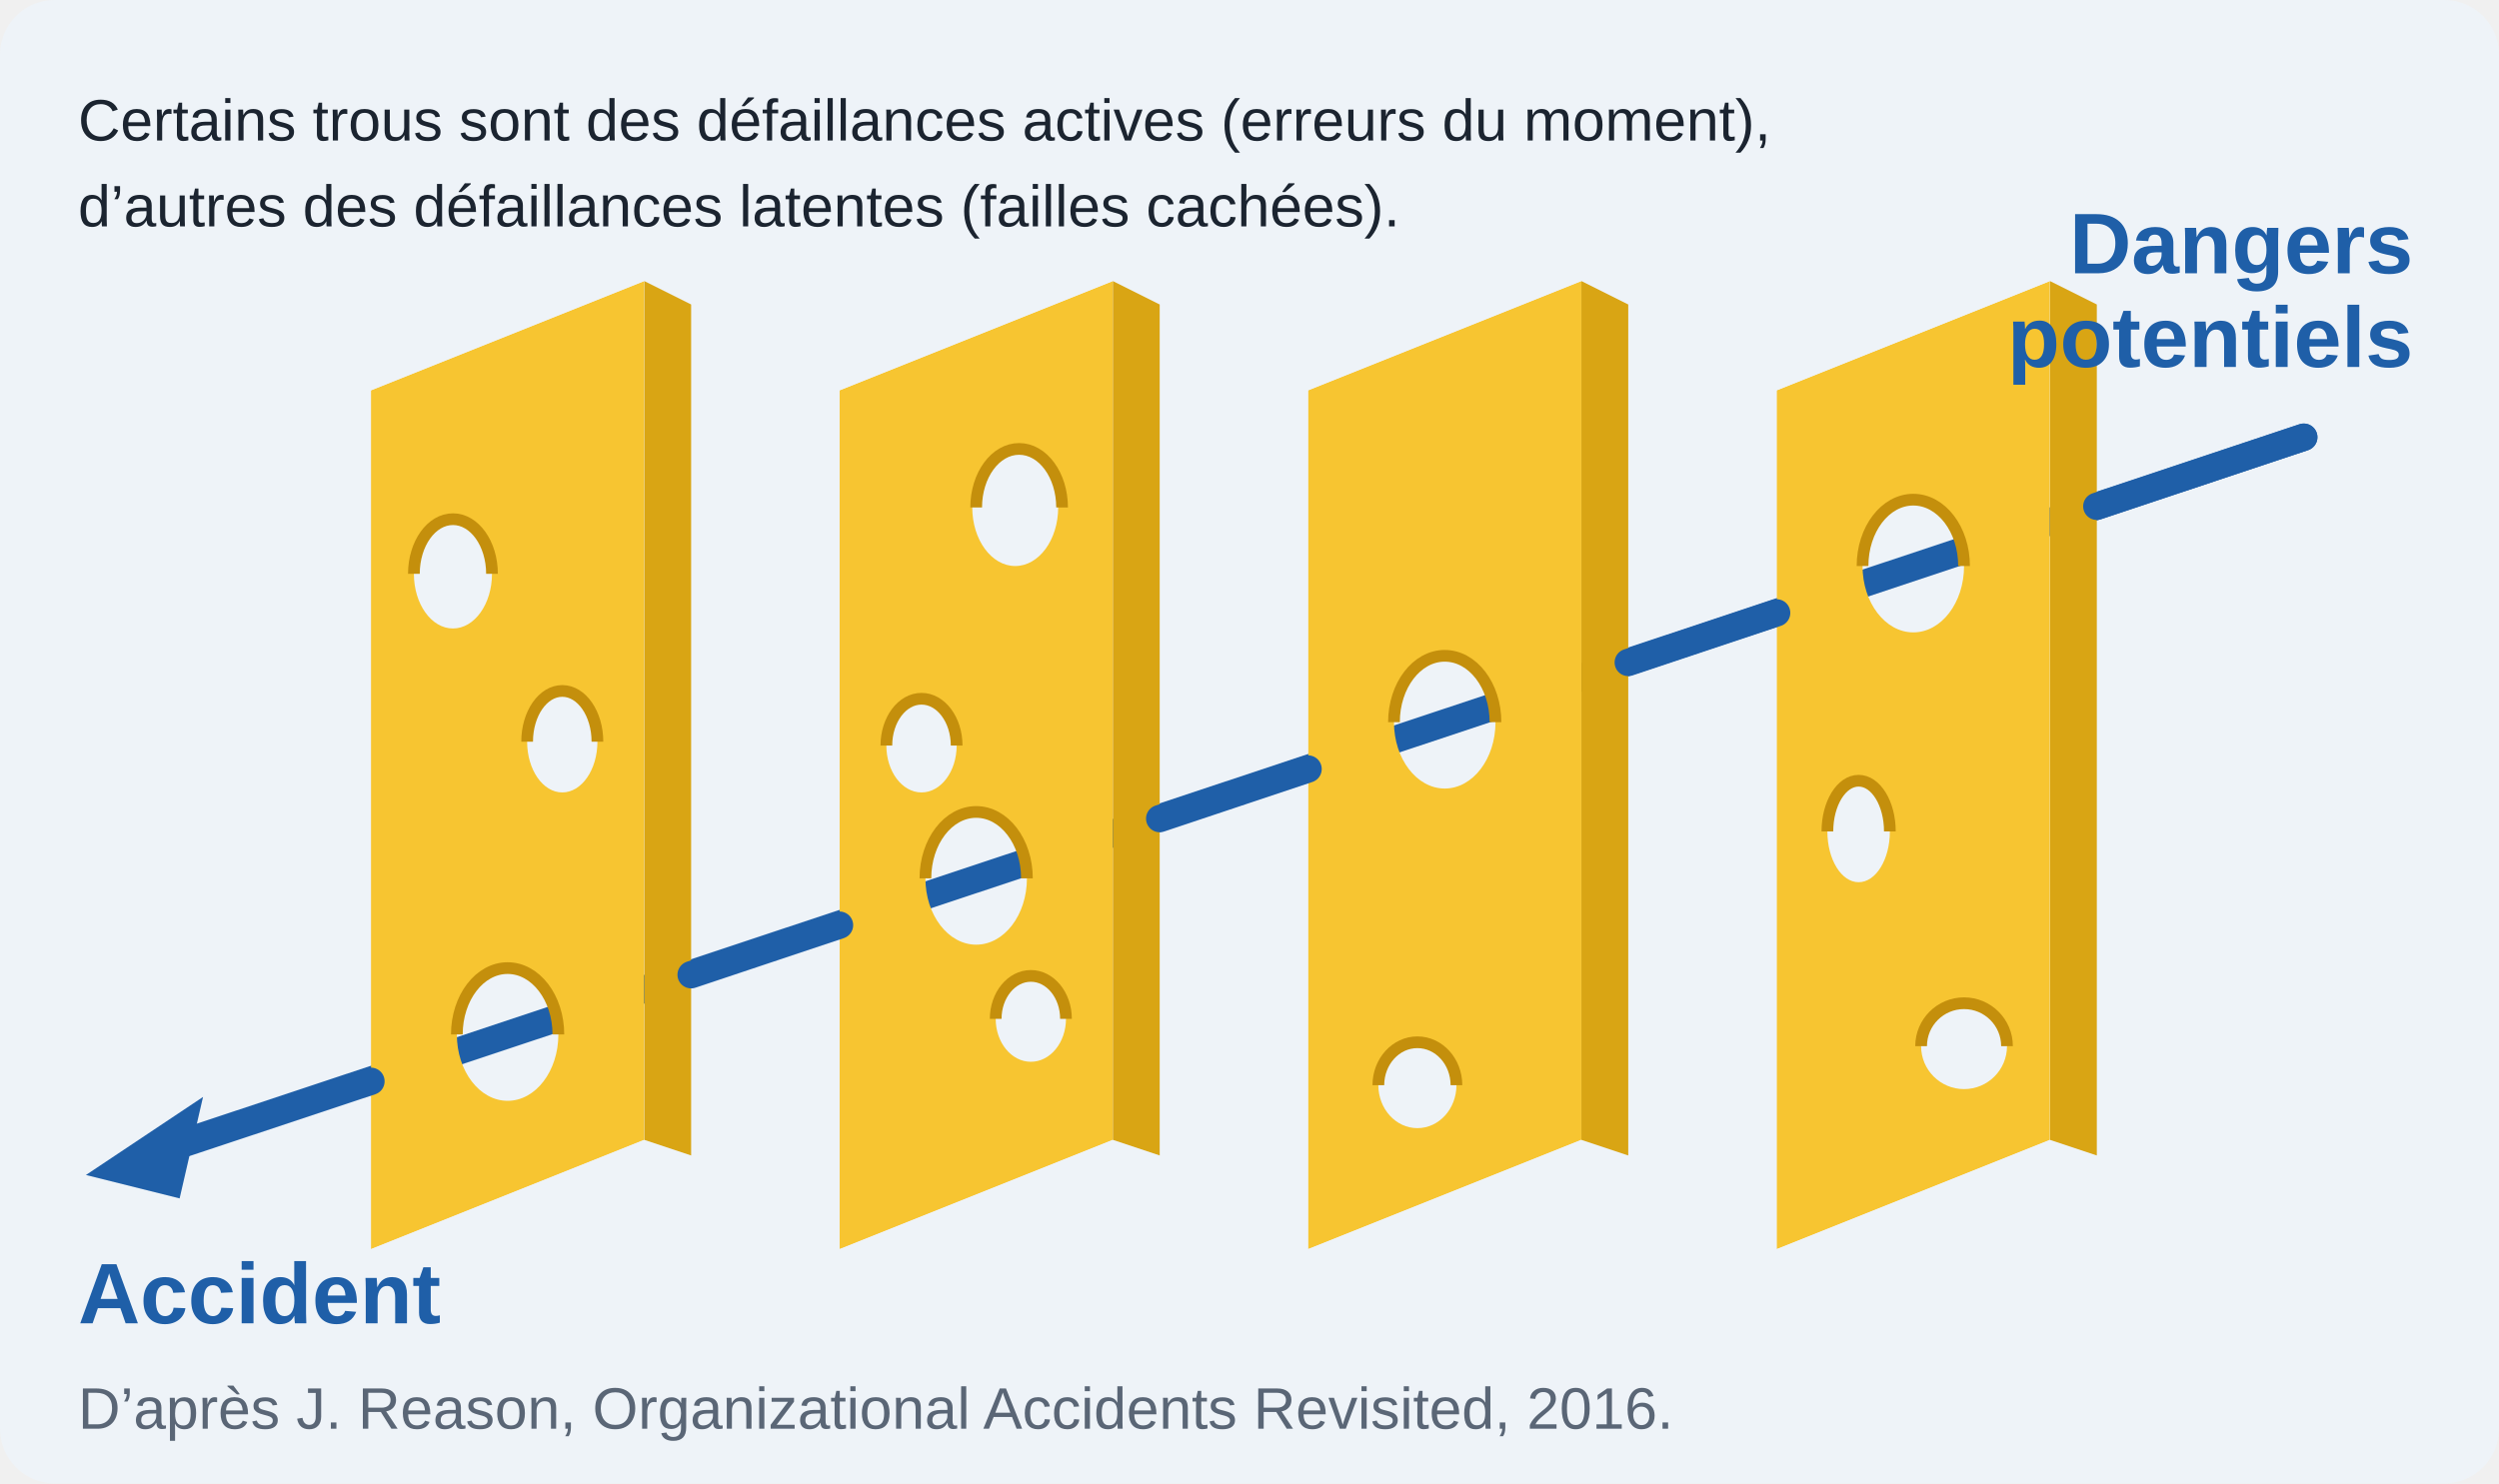
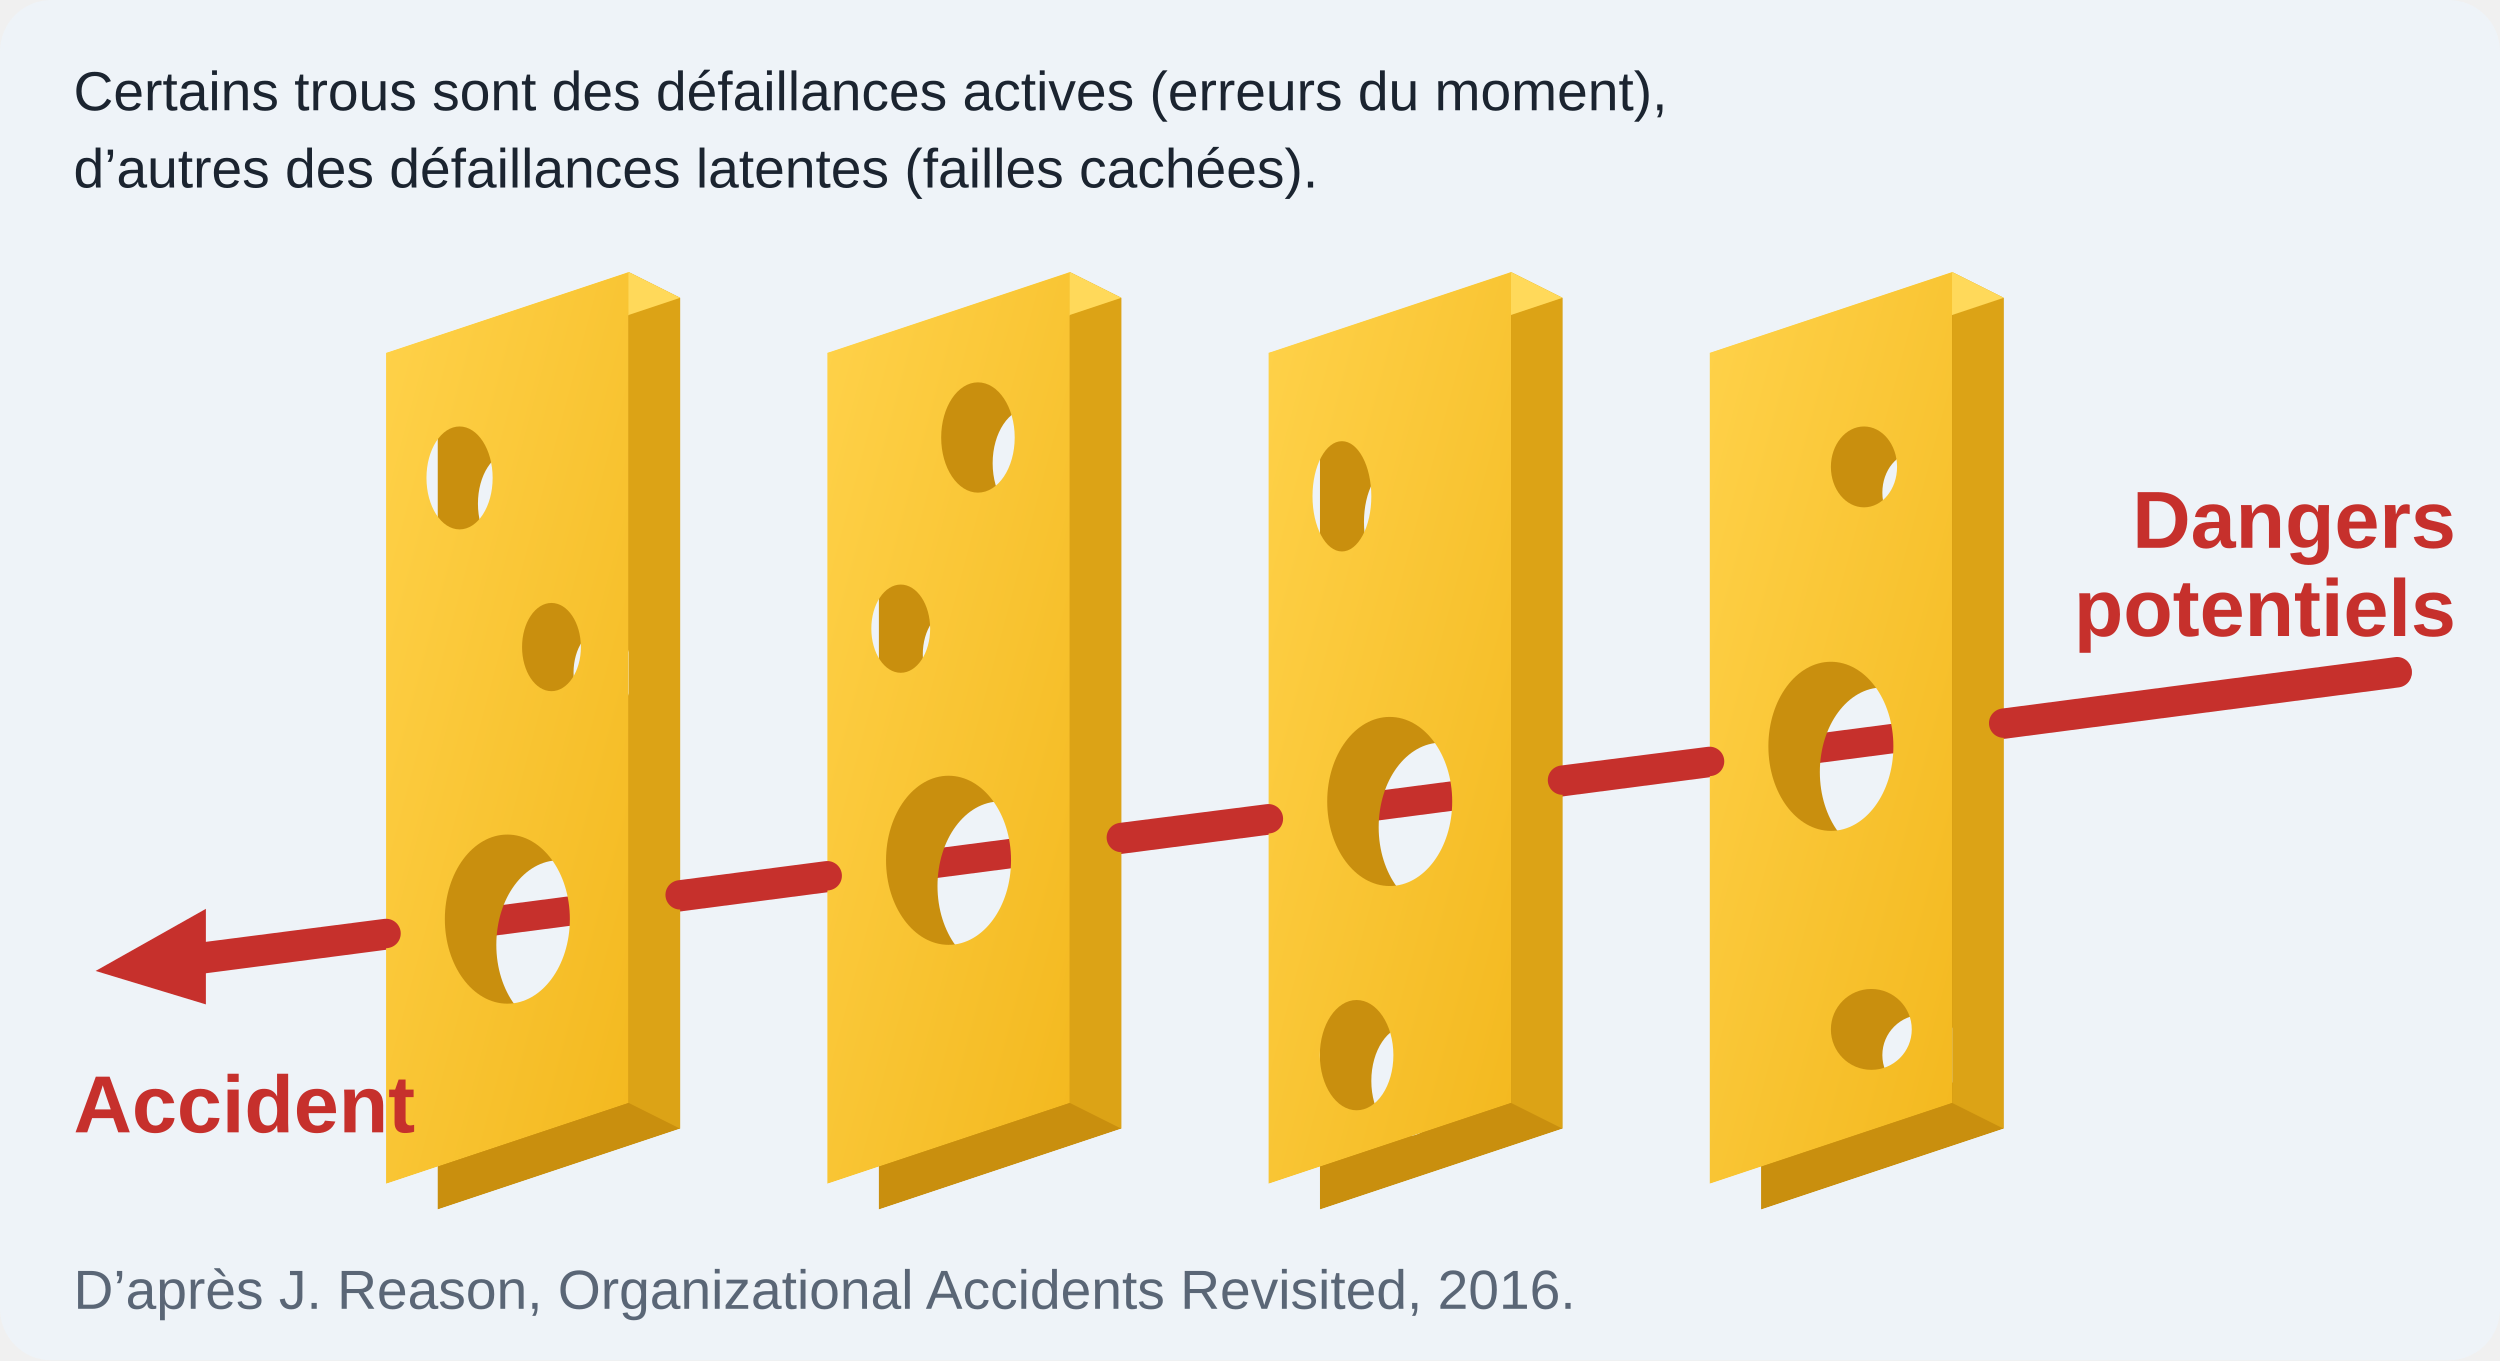
- <svg xmlns="http://www.w3.org/2000/svg" viewBox="0 0 640 380" role="img" aria-labelledby="t d">
-   <style>.ar{stroke:#1f5fa8;stroke-width:7;stroke-linecap:round}.l{font:700 19px 'Barlow Condensed',Arial Narrow,Arial,sans-serif;fill:#1b2430}.s{font:15px Arial,sans-serif;fill:#5a6676}.k{font:700 22px 'Barlow Condensed',Arial Narrow,Arial,sans-serif;fill:#1f5fa8}.n{font:15px Arial,sans-serif;fill:#1b2430}.c{font:italic 15px Arial,sans-serif;fill:#1b2430}</style>
+ <svg xmlns="http://www.w3.org/2000/svg" viewBox="0 0 680 370" role="img" aria-labelledby="t d">
+   <style>.ar{stroke:#c6302c;stroke-width:8;stroke-linecap:round}.l{font:700 19px 'Barlow Condensed',Arial Narrow,Arial,sans-serif;fill:#1b2430}.s{font:15px Arial,sans-serif;fill:#5a6676}.k{font:700 22px 'Barlow Condensed',Arial Narrow,Arial,sans-serif;fill:#c6302c}.n{font:15px Arial,sans-serif;fill:#1b2430}</style>
  <defs>
-     <mask id="m0">
-       <polygon points="95,100 165,72 165,292 95,320" fill="#fff" />
-       <ellipse cx="130" cy="265" rx="13" ry="17" fill="#000" />
-       <ellipse cx="116" cy="147" rx="10" ry="14" fill="#000" />
-       <ellipse cx="144" cy="190" rx="9" ry="13" fill="#000" />
+     <linearGradient id="g" x1="0" y1="0" x2="1" y2="1">
+       <stop offset="0" stop-color="#ffd24a" />
+       <stop offset="1" stop-color="#f3b81e" />
+     </linearGradient>
+     <mask id="b0">
+       <polygon points="119,103 185,81 185,307 119,329" fill="#fff" />
+       <ellipse cx="152" cy="257" rx="17" ry="23" fill="#000" />
+       <ellipse cx="139" cy="137" rx="9" ry="14" fill="#000" />
+       <ellipse cx="164" cy="183" rx="8" ry="12" fill="#000" />
    </mask>
-     <mask id="m1">
-       <polygon points="215,100 285,72 285,292 215,320" fill="#fff" />
-       <ellipse cx="250" cy="225" rx="13" ry="17" fill="#000" />
-       <ellipse cx="260" cy="130" rx="11" ry="15" fill="#000" />
-       <ellipse cx="236" cy="191" rx="9" ry="12" fill="#000" />
-       <ellipse cx="264" cy="261" rx="9" ry="11" fill="#000" />
+     <mask id="f0">
+       <polygon points="105,96 171,74 171,300 105,322" fill="#fff" />
+       <ellipse cx="138" cy="250" rx="17" ry="23" fill="#000" />
+       <ellipse cx="125" cy="130" rx="9" ry="14" fill="#000" />
+       <ellipse cx="150" cy="176" rx="8" ry="12" fill="#000" />
    </mask>
-     <mask id="m2">
-       <polygon points="335,100 405,72 405,292 335,320" fill="#fff" />
-       <ellipse cx="370" cy="185" rx="13" ry="17" fill="#000" />
-       <ellipse cx="363" cy="278" rx="10" ry="11" fill="#000" />
+     <mask id="b1">
+       <polygon points="239,103 305,81 305,307 239,329" fill="#fff" />
+       <ellipse cx="272" cy="241" rx="17" ry="23" fill="#000" />
+       <ellipse cx="280" cy="126" rx="10" ry="15" fill="#000" />
+       <ellipse cx="259" cy="178" rx="8" ry="12" fill="#000" />
    </mask>
-     <mask id="m3">
-       <polygon points="455,100 525,72 525,292 455,320" fill="#fff" />
-       <ellipse cx="490" cy="145" rx="13" ry="17" fill="#000" />
-       <ellipse cx="476" cy="213" rx="8" ry="13" fill="#000" />
-       <ellipse cx="503" cy="268" rx="11" ry="11" fill="#000" />
+     <mask id="f1">
+       <polygon points="225,96 291,74 291,300 225,322" fill="#fff" />
+       <ellipse cx="258" cy="234" rx="17" ry="23" fill="#000" />
+       <ellipse cx="266" cy="119" rx="10" ry="15" fill="#000" />
+       <ellipse cx="245" cy="171" rx="8" ry="12" fill="#000" />
+     </mask>
+     <mask id="b2">
+       <polygon points="359,103 425,81 425,307 359,329" fill="#fff" />
+       <ellipse cx="392" cy="225" rx="17" ry="23" fill="#000" />
+       <ellipse cx="379" cy="142" rx="8" ry="15" fill="#000" />
+       <ellipse cx="383" cy="294" rx="10" ry="15" fill="#000" />
+     </mask>
+     <mask id="f2">
+       <polygon points="345,96 411,74 411,300 345,322" fill="#fff" />
+       <ellipse cx="378" cy="218" rx="17" ry="23" fill="#000" />
+       <ellipse cx="365" cy="135" rx="8" ry="15" fill="#000" />
+       <ellipse cx="369" cy="287" rx="10" ry="15" fill="#000" />
+     </mask>
+     <mask id="b3">
+       <polygon points="479,103 545,81 545,307 479,329" fill="#fff" />
+       <ellipse cx="512" cy="210" rx="17" ry="23" fill="#000" />
+       <ellipse cx="521" cy="134" rx="9" ry="11" fill="#000" />
+       <ellipse cx="523" cy="287" rx="11" ry="11" fill="#000" />
+     </mask>
+     <mask id="f3">
+       <polygon points="465,96 531,74 531,300 465,322" fill="#fff" />
+       <ellipse cx="498" cy="203" rx="17" ry="23" fill="#000" />
+       <ellipse cx="507" cy="127" rx="9" ry="11" fill="#000" />
+       <ellipse cx="509" cy="280" rx="11" ry="11" fill="#000" />
    </mask>
  </defs>
-   <rect width="640" height="380" fill="#eef3f8" rx="14" />
-   <line x1="590" y1="112" x2="40" y2="295" class="ar" />
-   <polygon points="165,72 177,78 177,296 165,292" fill="#d9a514" />
-   <polygon points="95,100 165,72 165,292 95,320" fill="#f7c531" mask="url(#m0)" />
-   <path d="M117,265 a13,17 0 0 1 26,0" fill="none" stroke="#c48f0c" stroke-width="3" />
-   <path d="M106,147 a10,14 0 0 1 20,0" fill="none" stroke="#c48f0c" stroke-width="3" />
-   <path d="M135,190 a9,13 0 0 1 18,0" fill="none" stroke="#c48f0c" stroke-width="3" />
-   <polygon points="285,72 297,78 297,296 285,292" fill="#d9a514" />
-   <polygon points="215,100 285,72 285,292 215,320" fill="#f7c531" mask="url(#m1)" />
-   <path d="M237,225 a13,17 0 0 1 26,0" fill="none" stroke="#c48f0c" stroke-width="3" />
-   <path d="M250,130 a11,15 0 0 1 22,0" fill="none" stroke="#c48f0c" stroke-width="3" />
-   <path d="M227,191 a9,12 0 0 1 18,0" fill="none" stroke="#c48f0c" stroke-width="3" />
-   <path d="M255,261 a9,11 0 0 1 18,0" fill="none" stroke="#c48f0c" stroke-width="3" />
-   <polygon points="405,72 417,78 417,296 405,292" fill="#d9a514" />
-   <polygon points="335,100 405,72 405,292 335,320" fill="#f7c531" mask="url(#m2)" />
-   <path d="M357,185 a13,17 0 0 1 26,0" fill="none" stroke="#c48f0c" stroke-width="3" />
-   <path d="M353,278 a10,11 0 0 1 20,0" fill="none" stroke="#c48f0c" stroke-width="3" />
-   <polygon points="525,72 537,78 537,296 525,292" fill="#d9a514" />
-   <polygon points="455,100 525,72 525,292 455,320" fill="#f7c531" mask="url(#m3)" />
-   <path d="M477,145 a13,17 0 0 1 26,0" fill="none" stroke="#c48f0c" stroke-width="3" />
-   <path d="M468,213 a8,13 0 0 1 16,0" fill="none" stroke="#c48f0c" stroke-width="3" />
-   <path d="M492,268 a11,11 0 0 1 22,0" fill="none" stroke="#c48f0c" stroke-width="3" />
-   <line x1="590" y1="112.0" x2="537" y2="129.7" class="ar" />
-   <line x1="455" y1="157.0" x2="417" y2="169.7" class="ar" />
-   <line x1="335" y1="197.0" x2="297" y2="209.7" class="ar" />
-   <line x1="215" y1="237.0" x2="177" y2="249.7" class="ar" />
-   <line x1="95" y1="277.0" x2="40" y2="295.3" class="ar" />
-   <polygon points="22,301 52,281 46,307" fill="#1f5fa8" />
-   <text x="618" y="70" text-anchor="end" class="k">Dangers</text>
-   <text x="618" y="94" text-anchor="end" class="k">potentiels</text>
-   <text x="20" y="339" class="k">Accident</text>
-   <text x="20" y="36" class="n">Certains trous sont des défaillances actives (erreurs du moment),</text>
-   <text x="20" y="58" class="n">d’autres des défaillances latentes (failles cachées).</text>
-   <text x="20" y="366" class="s">D’après J. Reason, Organizational Accidents Revisited, 2016.</text>
+   <rect width="680" height="370" fill="#eef3f8" rx="14" />
+   <line x1="652" y1="183" x2="46" y2="262" class="ar" />
+   <polygon points="119,103 185,81 185,307 119,329" fill="#c98f0e" mask="url(#b0)" />
+   <polygon points="171,74 185,81 185,307 171,300" fill="#dca316" />
+   <polygon points="105,96 119,103 185,81 171,74" fill="#ffd95a" />
+   <polygon points="105,96 171,74 171,300 105,322" fill="url(#g)" mask="url(#f0)" />
+   <polygon points="239,103 305,81 305,307 239,329" fill="#c98f0e" mask="url(#b1)" />
+   <polygon points="291,74 305,81 305,307 291,300" fill="#dca316" />
+   <polygon points="225,96 239,103 305,81 291,74" fill="#ffd95a" />
+   <polygon points="225,96 291,74 291,300 225,322" fill="url(#g)" mask="url(#f1)" />
+   <polygon points="359,103 425,81 425,307 359,329" fill="#c98f0e" mask="url(#b2)" />
+   <polygon points="411,74 425,81 425,307 411,300" fill="#dca316" />
+   <polygon points="345,96 359,103 425,81 411,74" fill="#ffd95a" />
+   <polygon points="345,96 411,74 411,300 345,322" fill="url(#g)" mask="url(#f2)" />
+   <polygon points="479,103 545,81 545,307 479,329" fill="#c98f0e" mask="url(#b3)" />
+   <polygon points="531,74 545,81 545,307 531,300" fill="#dca316" />
+   <polygon points="465,96 479,103 545,81 531,74" fill="#ffd95a" />
+   <polygon points="465,96 531,74 531,300 465,322" fill="url(#g)" mask="url(#f3)" />
+   <line x1="652" y1="182.7" x2="545" y2="196.7" class="ar" />
+   <line x1="465" y1="207.1" x2="425" y2="212.2" class="ar" />
+   <line x1="345" y1="222.7" x2="305" y2="227.8" class="ar" />
+   <line x1="225" y1="238.2" x2="185" y2="243.4" class="ar" />
+   <line x1="105" y1="253.9" x2="46" y2="261.5" class="ar" />
+   <polygon points="26,264.1 56,247.2 56,273.2" fill="#c6302c" />
+   <text x="668" y="149" text-anchor="end" class="k">Dangers</text>
+   <text x="668" y="173" text-anchor="end" class="k">potentiels</text>
+   <text x="20" y="308" class="k">Accident</text>
+   <text x="20" y="30" class="n">Certains trous sont des défaillances actives (erreurs du moment),</text>
+   <text x="20" y="51" class="n">d’autres des défaillances latentes (failles cachées).</text>
+   <text x="20" y="356" class="s">D’après J. Reason, Organizational Accidents Revisited, 2016.</text>
</svg>
